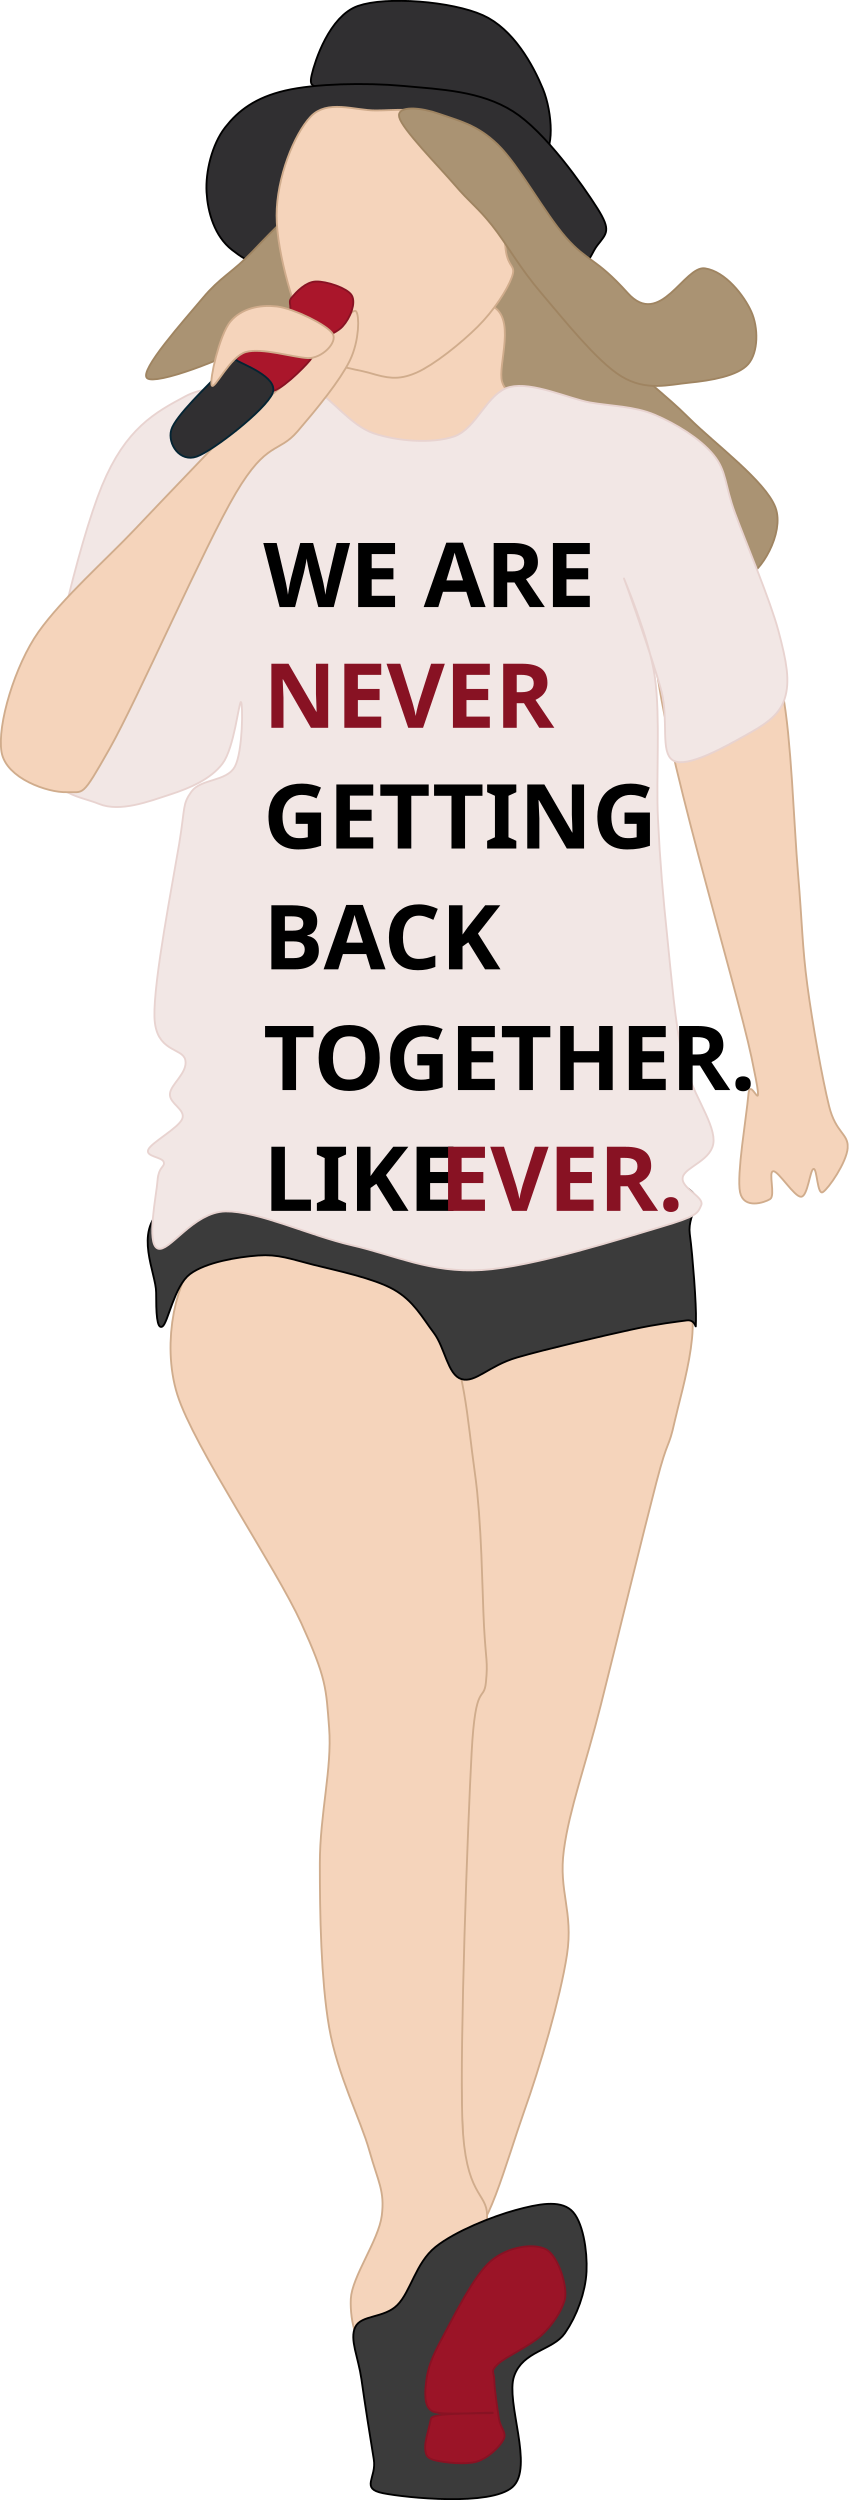
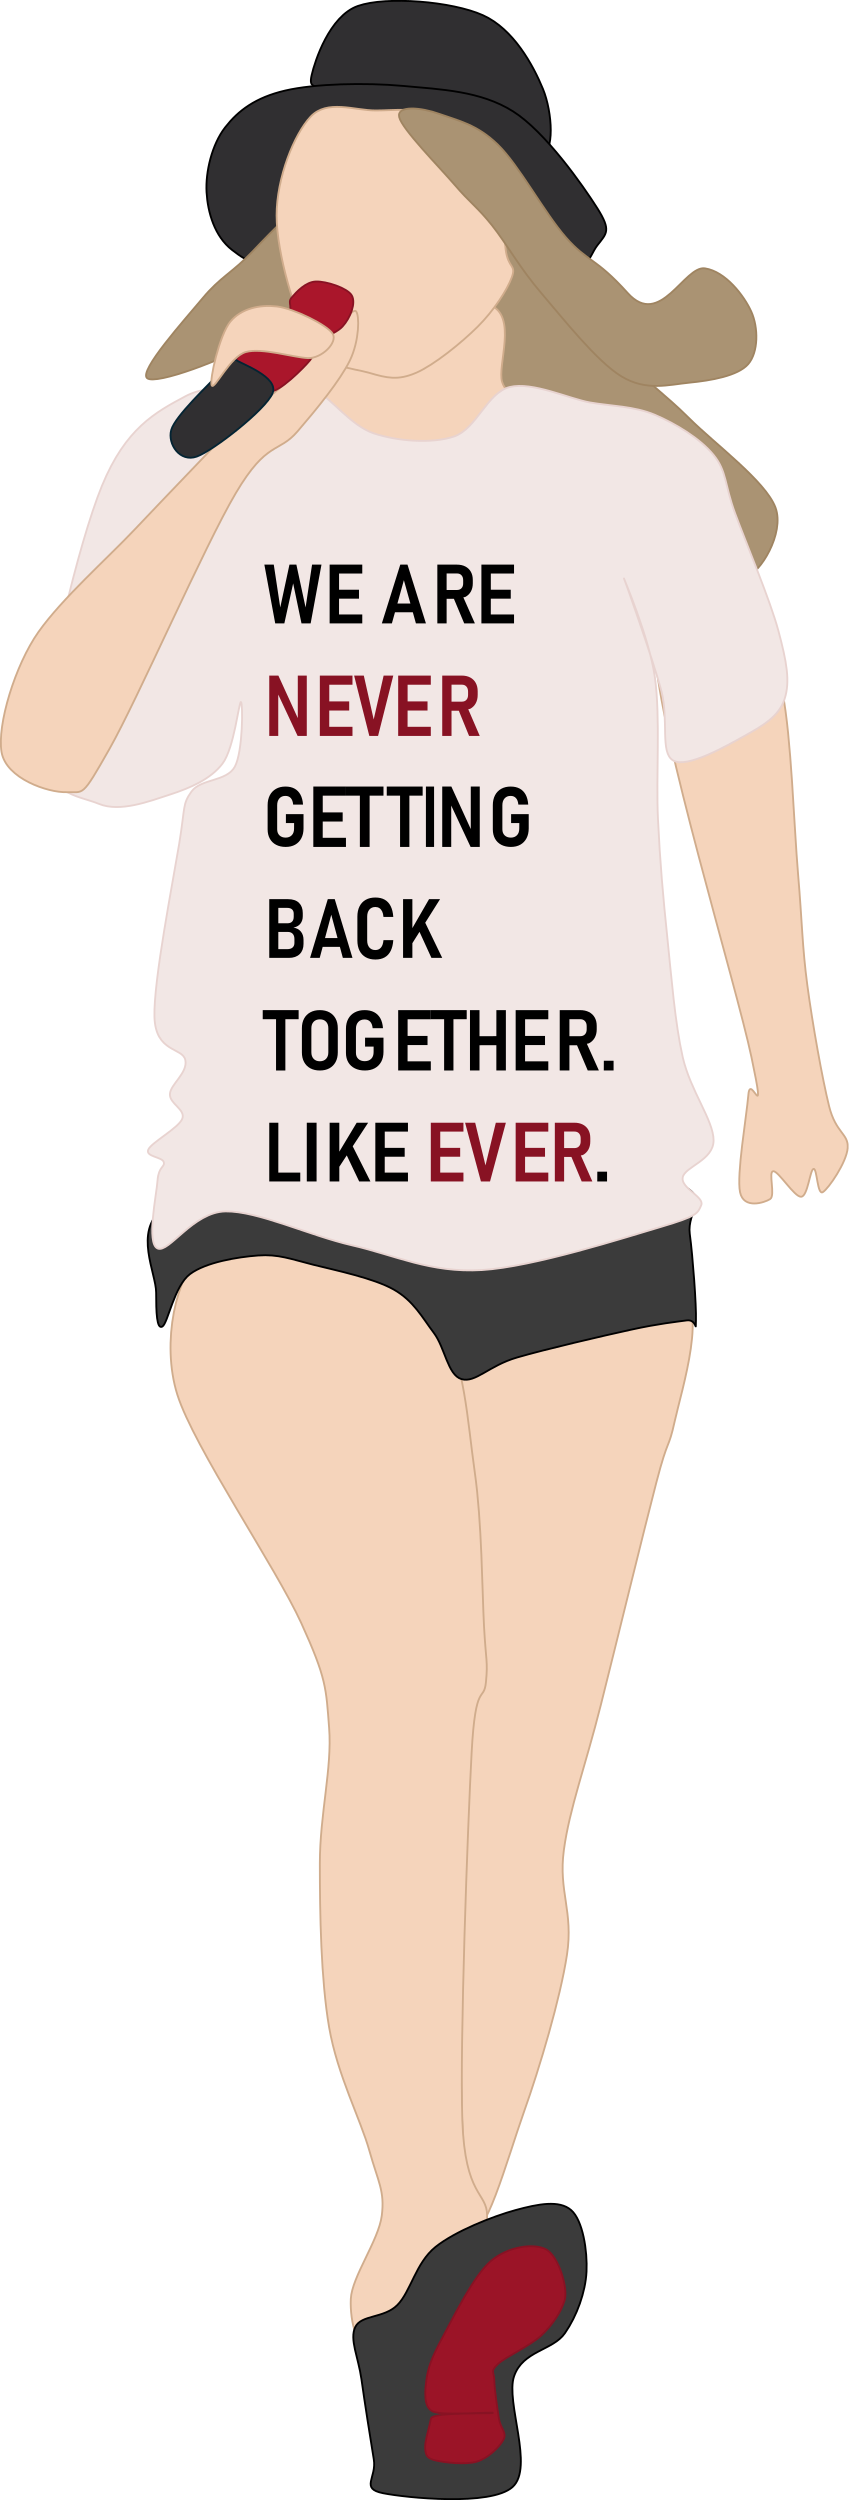
<svg xmlns="http://www.w3.org/2000/svg" width="520" height="1532" xml:space="preserve" overflow="hidden">
  <g transform="translate(-1593 -472)">
    <path d="M1783.99 518.017C1785.88 509.543 1794.86 481.768 1812.34 475.648 1829.82 469.528 1869.97 472.823 1888.87 481.297 1907.77 489.771 1919.81 512.132 1925.72 526.49 1931.62 540.849 1933.04 566.035 1924.3 567.447 1915.56 568.859 1893.83 541.79 1873.28 534.964 1852.73 528.138 1816.83 527.903 1801 526.49 1785.18 525.078 1782.11 526.49 1783.99 518.017Z" stroke="#000000" stroke-width="1.146" stroke-miterlimit="8" fill="#302F31" fill-rule="evenodd" />
    <path d="M1840.04 524.659C1816.78 522.536 1785.95 523.244 1767.76 527.489 1749.58 531.735 1738.95 539.755 1730.92 550.133 1722.89 560.511 1718.87 577.258 1719.58 589.759 1720.29 602.26 1724.54 616.884 1735.17 625.139 1745.8 633.395 1751.7 636.225 1783.35 639.291 1815 642.358 1895.78 646.367 1925.07 643.537 1954.36 640.706 1953.42 629.621 1959.09 622.309 1964.75 614.997 1967.71 613.346 1959.09 599.665 1950.46 585.985 1927.2 552.727 1907.36 540.226 1887.52 527.725 1863.31 526.782 1840.04 524.659Z" stroke="#000000" stroke-width="1.146" stroke-miterlimit="8" fill="#302F31" fill-rule="evenodd" />
    <path d="M1875.38 571.592C1868.76 573.479 1875.06 604.934 1879.16 628.21 1883.26 651.486 1890.19 693.95 1899.95 711.251 1909.72 728.551 1916.65 719.429 1937.76 732.011 1958.87 744.593 2007.7 771.329 2026.6 786.742 2045.51 802.155 2044.25 825.117 2051.18 824.488 2058.11 823.859 2074.18 799.009 2068.19 782.967 2062.2 766.925 2031.01 743.963 2015.26 728.236 1999.51 712.509 1989.74 707.161 1973.67 688.603 1957.61 670.045 1934.29 636.388 1918.86 616.886 1903.42 597.385 1882 569.704 1875.38 571.592Z" stroke="#9F8461" stroke-width="1.146" stroke-miterlimit="8" fill="#AA9373" fill-rule="evenodd" />
    <path d="M1792.94 588.594C1800.51 590.482 1800.19 622.26 1792.94 637.678 1785.68 653.096 1767.7 670.086 1749.41 681.099 1731.11 692.111 1688.52 708.158 1683.16 703.753 1677.8 699.348 1706.5 667.569 1717.23 654.669 1727.96 641.768 1735.53 638.937 1747.51 626.351 1759.5 613.765 1785.37 586.706 1792.94 588.594Z" stroke="#9F8461" stroke-width="1.146" stroke-miterlimit="8" fill="#AA9373" fill-rule="evenodd" />
    <path d="M2008.4 1263.31C1988.89 1256.69 1913.06 1292.62 1889.46 1303.03 1865.86 1313.43 1869.01 1290.73 1866.81 1325.72 1864.6 1360.71 1874.99 1456.23 1876.25 1512.97 1877.5 1569.71 1873.41 1612.58 1874.36 1666.17 1875.3 1719.76 1875.3 1817.8 1881.91 1834.5 1888.52 1851.21 1904.25 1793.84 1914 1766.41 1923.76 1738.99 1936.34 1696.75 1940.43 1669.95 1944.53 1643.16 1935.09 1631.18 1938.55 1605.65 1942.01 1580.11 1951.76 1554.26 1961.2 1516.75 1970.64 1479.24 1987.63 1409.57 1995.18 1380.57 2002.74 1351.57 2002.42 1361.34 2006.51 1342.75 2010.6 1324.15 2027.91 1269.93 2008.4 1263.31Z" stroke="#D0AC8C" stroke-width="1.146" stroke-miterlimit="8" fill="#F5D4BB" fill-rule="evenodd" />
    <path d="M1796.59 1245.34C1820.95 1252.59 1848.47 1261.73 1863.03 1283.16 1877.58 1304.6 1879.48 1343.05 1883.91 1373.94 1888.34 1404.83 1888.46 1447.03 1889.6 1468.5 1890.75 1489.97 1892.05 1489.85 1890.79 1502.78 1889.52 1515.7 1884.42 1501.32 1882.01 1546.04 1879.6 1590.76 1874.73 1723.81 1876.31 1771.09 1877.9 1818.37 1891.5 1815.22 1891.5 1829.72 1891.5 1844.22 1887.7 1844.53 1876.31 1858.09 1864.93 1871.64 1834.56 1907.26 1823.17 1911.04 1811.78 1914.82 1807.35 1894.34 1807.98 1880.78 1808.61 1867.23 1825.06 1844.85 1826.96 1829.72 1828.86 1814.59 1824.75 1809.23 1819.37 1790.01 1813.99 1770.78 1799.76 1743.67 1794.69 1714.36 1789.63 1685.04 1789 1644.7 1789 1614.12 1789 1583.55 1796.59 1555.5 1794.69 1530.91 1792.8 1506.32 1793.11 1500.65 1777.61 1466.61 1762.11 1432.57 1711.81 1358.81 1701.68 1326.66 1691.56 1294.51 1701.05 1253.22 1716.87 1239.66 1732.69 1226.11 1772.23 1238.09 1796.59 1245.34Z" stroke="#D0AC8C" stroke-width="1.146" stroke-miterlimit="8" fill="#F5D4BB" fill-rule="evenodd" />
    <path d="M2042.11 836.559C2029.12 832.525 1992.67 824.93 1994.57 872.16 1996.47 919.389 2044.01 1074.84 2053.52 1119.94 2063.03 1165.03 2052.79 1128.95 2051.62 1142.72 2050.45 1156.5 2044.28 1191.9 2046.5 1202.58 2048.72 1213.26 2061.54 1208.95 2064.93 1206.8 2068.31 1204.66 2063.66 1189.95 2066.83 1189.71 2070 1189.48 2079.82 1205.62 2083.94 1205.38 2088.06 1205.14 2089.33 1188.76 2091.55 1188.29 2093.77 1187.82 2093.77 1204.67 2097.25 1202.53 2100.74 1200.39 2111.83 1184.26 2112.46 1175.47 2113.1 1166.69 2105.18 1166.45 2101.06 1149.84 2096.94 1133.23 2090.91 1099.53 2087.74 1075.79 2084.58 1052.06 2084.58 1037.34 2082.04 1007.44 2079.5 977.536 2077.92 923.661 2072.53 896.368 2067.15 869.074 2055.1 840.594 2042.11 836.559Z" stroke="#D0AC8C" stroke-width="1.146" stroke-miterlimit="8" fill="#F5D4BB" fill-rule="evenodd" />
    <path d="M1893.14 658.861C1910.46 665.47 1897.55 696 1900.7 706.071 1903.85 716.143 1914.87 713.31 1912.04 719.29 1909.2 725.271 1894.09 736.916 1883.69 741.952 1873.3 746.987 1858.81 748.246 1849.67 749.505 1840.54 750.764 1837.39 753.282 1828.89 749.505 1820.38 745.728 1806.21 732.824 1798.65 726.844 1791.09 720.864 1784.16 721.179 1783.53 713.625 1782.9 706.071 1792.66 689.391 1794.87 681.522 1797.07 673.653 1779.12 671.765 1796.76 666.415 1814.4 661.064 1875.82 652.251 1893.14 658.861Z" stroke="#D0AC8C" stroke-width="1.146" stroke-miterlimit="8" fill="#F5D4BB" fill-rule="evenodd" />
    <path d="M1692.46 1212.97C1674.81 1226.85 1688.68 1252.1 1688.68 1264.1 1688.68 1276.09 1688.99 1286.82 1692.46 1284.93 1695.92 1283.03 1699.7 1259.99 1709.47 1252.73 1719.24 1245.47 1738.45 1242.32 1751.05 1241.37 1763.66 1240.42 1771.22 1243.58 1785.08 1247.05 1798.94 1250.52 1821.94 1255.26 1834.23 1262.2 1846.51 1269.15 1851.87 1279.56 1858.8 1288.72 1865.73 1297.87 1867.3 1314.6 1875.81 1317.12 1884.32 1319.65 1892.51 1308.92 1909.84 1303.87 1927.16 1298.81 1962.45 1290.61 1979.77 1286.82 1997.1 1283.03 2007.18 1282.09 2013.8 1281.14 2020.42 1280.19 2019.15 1289.98 2019.47 1281.14 2019.79 1272.3 2017.58 1242 2015.69 1228.12 2013.8 1214.23 2028.92 1204.13 2008.13 1197.82 1987.34 1191.5 1926.53 1193.08 1890.93 1190.24 1855.33 1187.4 1827.92 1178.88 1794.53 1180.77 1761.14 1182.67 1710.1 1199.08 1692.46 1212.97Z" stroke="#000000" stroke-width="1.146" stroke-miterlimit="8" fill="#3B3B3B" fill-rule="evenodd" />
    <path d="M1905.34 709.185C1891.46 712.653 1885.15 734.726 1871.27 739.456 1857.39 744.186 1836.25 742.294 1822.05 737.564 1807.85 732.834 1795.55 715.491 1786.09 711.077 1776.62 706.662 1778.51 710.446 1765.26 711.077 1752.01 711.707 1724.88 705.085 1706.58 714.861 1688.28 724.636 1669.98 734.411 1655.47 769.727 1640.96 805.044 1619.82 894.281 1619.5 926.76 1619.19 959.239 1640.64 959.239 1653.58 964.599 1666.51 969.96 1684.5 963.023 1697.12 958.923 1709.74 954.824 1722.04 949.464 1729.3 940.004 1736.55 930.544 1739.39 901.849 1740.65 902.165 1741.92 902.48 1741.92 932.751 1736.87 941.896 1731.82 951.04 1716.05 949.148 1710.37 957.031 1704.69 964.915 1706.58 966.176 1702.79 989.195 1699.01 1012.21 1687.02 1073.07 1687.65 1095.14 1688.28 1117.22 1705 1113.75 1706.58 1121.63 1708.16 1129.51 1697.43 1136.45 1697.12 1142.44 1696.8 1148.43 1706.9 1151.9 1704.69 1157.58 1702.48 1163.25 1685.76 1172.08 1683.86 1176.5 1681.97 1180.91 1692.38 1180.91 1693.33 1184.07 1694.28 1187.22 1690.17 1186.59 1689.54 1195.42 1688.91 1204.25 1682.6 1233.89 1689.54 1237.04 1696.48 1240.19 1711.31 1214.65 1731.19 1214.34 1751.07 1214.02 1782.61 1229.16 1808.8 1235.15 1834.99 1241.14 1856.76 1252.18 1888.31 1250.28 1919.86 1248.39 1975.7 1230.42 1998.1 1223.8 2020.5 1217.18 2020.5 1215.6 2022.71 1210.55 2024.92 1205.51 2010.09 1200.15 2011.35 1193.53 2012.61 1186.9 2030.28 1183.12 2030.28 1170.82 2030.28 1158.52 2016.08 1140.55 2011.35 1119.74 2006.62 1098.93 2004.41 1070.23 2001.88 1045.95 1999.36 1021.67 1997.47 1000.55 1996.21 974.059 1994.94 947.572 1997.78 911.624 1994.31 887.029 1990.84 862.433 1974.75 825.225 1975.38 826.486 1976.01 827.748 1993.05 875.993 1998.1 894.597 2003.15 913.201 1997.15 933.382 2005.67 938.112 2014.19 942.842 2037.85 929.282 2049.21 922.976 2060.57 916.67 2070.35 910.994 2073.82 900.273 2077.29 889.551 2075.08 877.569 2070.03 858.65 2064.98 839.73 2050.16 804.729 2043.53 786.755 2036.9 768.781 2038.48 760.898 2030.28 750.808 2022.08 740.718 2006.93 731.573 1994.31 726.212 1981.69 720.852 1967.18 720.852 1954.56 718.645 1941.94 716.437 1919.22 705.716 1905.34 709.185Z" stroke="#E8D3D0" stroke-width="1.146" stroke-miterlimit="8" fill="#F2E7E5" fill-rule="evenodd" />
    <path d="M1827.73 1999.83C1841.89 2002.66 1893.69 2008 1907.07 1996.06 1920.46 1984.12 1902.67 1943.88 1908.02 1928.17 1913.37 1912.45 1931.79 1912.45 1939.19 1901.76 1946.59 1891.08 1951.79 1876.62 1952.42 1864.05 1953.04 1851.47 1950.21 1832.61 1942.97 1826.33 1935.73 1820.04 1922.82 1822.56 1908.96 1826.33 1895.11 1830.1 1871.93 1839.25 1859.84 1848.96 1847.76 1858.66 1844.65 1876.38 1836.46 1884.56 1828.28 1892.73 1814.38 1890.41 1810.72 1897.99 1807.06 1905.58 1812.61 1916.54 1814.5 1930.05 1816.39 1943.57 1820.17 1967.77 1822.06 1979.09 1823.95 1990.4 1813.56 1997 1827.73 1999.83Z" stroke="#000000" stroke-width="1.146" stroke-miterlimit="8" fill="#3B3B3B" fill-rule="evenodd" />
    <path d="M1927.69 1850.45C1920.16 1846.42 1904.39 1848.56 1893.8 1857.55 1883.2 1866.55 1870.73 1892.24 1864.14 1904.44 1857.55 1916.63 1855.19 1923.14 1854.25 1930.72 1853.31 1938.3 1852.6 1947.41 1858.49 1949.9 1864.37 1952.38 1895.44 1949.9 1895.21 1950.61 1894.97 1951.32 1857.78 1949.9 1857.08 1954.16 1856.37 1958.42 1853.08 1968.37 1853.55 1972.63 1854.02 1976.89 1854.61 1978.43 1859.9 1979.73 1865.2 1981.03 1878.38 1982.57 1885.32 1980.44 1892.27 1978.31 1899.33 1971.33 1901.56 1966.95 1903.8 1962.57 1899.68 1960.2 1898.74 1954.16 1897.8 1948.12 1896.03 1936.28 1895.91 1930.72 1895.8 1925.15 1893.21 1925.39 1898.03 1920.77 1902.86 1916.16 1918.04 1909.53 1924.87 1903.02 1931.69 1896.5 1936.64 1889.16 1938.99 1881.7 1941.34 1874.25 1935.22 1854.47 1927.69 1850.45Z" stroke="#881223" stroke-width="1.146" stroke-miterlimit="8" fill="#9B1427" fill-rule="evenodd" />
    <path d="M1823.19 539.707C1810.23 539.707 1793.48 532.771 1783.36 543.491 1773.25 554.212 1762.5 581.013 1762.5 604.031 1762.5 627.048 1773.88 665.516 1783.36 681.597 1792.85 697.677 1808.65 697.362 1819.4 700.515 1830.15 703.668 1836.79 705.245 1847.85 700.515 1858.91 695.786 1875.98 681.912 1885.78 672.137 1895.58 662.363 1903.8 649.751 1906.65 641.868 1909.49 633.985 1904.44 636.823 1902.85 624.841 1901.27 612.859 1904.12 583.536 1897.16 569.977 1890.21 556.419 1875.98 549.482 1861.13 543.491 1846.27 537.5 1836.15 539.707 1823.19 539.707Z" stroke="#D0AC8C" stroke-width="1.146" stroke-miterlimit="8" fill="#F5D4BB" fill-rule="evenodd" />
    <path d="M1837.62 543.708C1839.19 550.964 1862.22 574.309 1871.69 585.35 1881.15 596.391 1885.57 598.915 1894.4 609.956 1903.23 620.997 1911.43 636.14 1924.68 651.597 1937.93 667.055 1958.75 693.554 1973.9 702.703 1989.04 711.851 2002.6 707.75 2015.54 706.488 2028.47 705.226 2045.19 702.387 2051.5 695.132 2057.81 687.876 2057.81 672.734 2053.39 662.954 2048.98 653.175 2037.62 638.348 2025 636.455 2012.38 634.562 1997.56 673.68 1977.68 651.597 1957.81 629.515 1953.08 632.669 1939.83 617.527 1926.58 602.385 1911.12 573.362 1898.18 560.743 1885.25 548.125 1873.58 545.917 1862.22 541.816 1850.87 537.714 1836.04 536.453 1837.62 543.708Z" stroke="#9F8461" stroke-width="1.146" stroke-miterlimit="8" fill="#AA9373" fill-rule="evenodd" />
    <path d="M1593.95 932.882C1596.78 949.254 1622.59 957.755 1633.61 957.44 1644.63 957.125 1642.74 961.532 1660.05 930.993 1677.37 900.453 1718.29 806.629 1737.49 774.2 1756.69 741.771 1763.62 749.957 1775.26 736.419 1786.91 722.88 1801.39 705.249 1807.37 692.97 1813.35 680.691 1813.35 664.949 1811.15 662.745 1808.95 660.541 1799.82 673.764 1794.15 679.747 1788.49 685.729 1786.91 689.507 1777.15 698.637 1767.39 707.768 1745.99 725.084 1735.6 734.53 1725.21 743.975 1724.9 744.919 1714.82 755.309 1704.75 765.699 1675.16 796.869 1675.16 796.869 1658.79 814.185 1631.09 838.743 1616.61 859.208 1602.13 879.673 1591.11 916.51 1593.95 932.882Z" stroke="#D0AC8C" stroke-width="1.146" stroke-miterlimit="8" fill="#F5D4BB" fill-rule="evenodd" />
    <path d="M1737.66 693.355C1736.01 700.906 1747.58 716.008 1758.22 711.761 1763.53 713.176 1779.6 697.013 1783.02 692.648 1786.45 688.282 1773.22 690.523 1778.77 685.568 1784.32 680.612 1797.91 677.545 1802.87 672.118 1807.83 666.691 1811.26 657.606 1808.54 653.005 1805.82 648.403 1792.83 644.274 1786.57 644.51 1780.31 644.746 1774.75 650.763 1771.68 654.42 1768.61 658.078 1773.81 659.966 1768.14 666.455 1762.47 672.944 1739.31 685.804 1737.66 693.355Z" stroke="#881223" stroke-width="1.146" stroke-miterlimit="8" fill="#AA162B" fill-rule="evenodd" />
    <path d="M1697.93 735.505C1695.55 744.104 1703.29 755.529 1713.64 751.76 1723.99 747.991 1756.12 722.784 1760.05 712.89 1763.98 702.995 1740.89 694.986 1737.2 692.394 1733.51 689.803 1734.47 692.983 1727.92 700.168 1721.38 707.354 1700.31 726.907 1697.93 735.505Z" stroke="#042433" stroke-width="1.146" stroke-miterlimit="8" fill="#302F31" fill-rule="evenodd" />
    <path d="M1796.89 676.55C1793.72 671.278 1773.13 661.043 1762.67 659.802 1752.21 658.561 1740.81 661.043 1734.15 669.107 1727.5 677.17 1721.16 705.084 1722.75 708.185 1724.33 711.287 1733.84 690.507 1743.66 687.715 1753.48 684.924 1773.13 691.127 1781.68 691.437 1790.24 691.748 1800.06 681.823 1796.89 676.55Z" stroke="#D0AC8C" stroke-width="1.146" stroke-miterlimit="8" fill="#F5D4BB" fill-rule="evenodd" />
-     <text fill="#881223" font-family="Bahnschrift SemiBold SemiCondensed,Bahnschrift SemiBold SemiCondensed_MSFontService,sans-serif" font-weight="600" font-stretch="semi-condensed" font-size="55" transform="matrix(1 0 0 1 1754.34 918)">NEVER</text>
-     <text fill="#881223" font-family="Bahnschrift SemiBold SemiCondensed,Bahnschrift SemiBold SemiCondensed_MSFontService,sans-serif" font-weight="600" font-stretch="semi-condensed" font-size="55" transform="matrix(1 0 0 1 1897 918)"> </text>
-     <text font-family="Bahnschrift SemiBold SemiCondensed,Bahnschrift SemiBold SemiCondensed_MSFontService,sans-serif" font-weight="600" font-stretch="semi-condensed" font-size="55" transform="matrix(1 0 0 1 1754.34 992)">GETTING</text>
-     <text font-family="Bahnschrift SemiBold SemiCondensed,Bahnschrift SemiBold SemiCondensed_MSFontService,sans-serif" font-weight="600" font-stretch="semi-condensed" font-size="55" transform="matrix(1 0 0 1 1936.53 992)"> </text>
-     <text font-family="Bahnschrift SemiBold SemiCondensed,Bahnschrift SemiBold SemiCondensed_MSFontService,sans-serif" font-weight="600" font-stretch="semi-condensed" font-size="55" transform="matrix(1 0 0 1 1754.34 1066)">BACK</text>
-     <text font-family="Bahnschrift SemiBold SemiCondensed,Bahnschrift SemiBold SemiCondensed_MSFontService,sans-serif" font-weight="600" font-stretch="semi-condensed" font-size="55" transform="matrix(1 0 0 1 1868.35 1066)"> </text>
-     <text font-family="Bahnschrift SemiBold SemiCondensed,Bahnschrift SemiBold SemiCondensed_MSFontService,sans-serif" font-weight="600" font-stretch="semi-condensed" font-size="55" transform="matrix(1 0 0 1 1754.34 1140)">TOGETHER.</text>
-     <text font-family="Bahnschrift SemiBold SemiCondensed,Bahnschrift SemiBold SemiCondensed_MSFontService,sans-serif" font-weight="600" font-stretch="semi-condensed" font-size="55" transform="matrix(1 0 0 1 1986.37 1140)"> </text>
-     <text font-family="Bahnschrift SemiBold SemiCondensed,Bahnschrift SemiBold SemiCondensed_MSFontService,sans-serif" font-weight="600" font-stretch="semi-condensed" font-size="55" transform="matrix(1 0 0 1 1754.34 1214)">LIKE</text>
-     <text fill="#881223" font-family="Bahnschrift SemiBold SemiCondensed,Bahnschrift SemiBold SemiCondensed_MSFontService,sans-serif" font-weight="600" font-stretch="semi-condensed" font-size="55" transform="matrix(1 0 0 1 1849.45 1214)"> </text>
-     <text fill="#881223" font-family="Bahnschrift SemiBold SemiCondensed,Bahnschrift SemiBold SemiCondensed_MSFontService,sans-serif" font-weight="600" font-stretch="semi-condensed" font-size="55" transform="matrix(1 0 0 1 1862.62 1214)">EVER.</text>
-     <text font-family="Bahnschrift SemiBold SemiCondensed,Bahnschrift SemiBold SemiCondensed_MSFontService,sans-serif" font-weight="600" font-stretch="semi-condensed" font-size="55" transform="matrix(1 0 0 1 1984.65 1214)"> </text>
-     <text font-family="Bahnschrift SemiBold SemiCondensed,Bahnschrift SemiBold SemiCondensed_MSFontService,sans-serif" font-weight="600" font-stretch="semi-condensed" font-size="55" transform="matrix(1 0 0 1 1754.34 844)">WE ARE</text>
-     <text font-family="Bahnschrift SemiBold SemiCondensed,Bahnschrift SemiBold SemiCondensed_MSFontService,sans-serif" font-weight="600" font-stretch="semi-condensed" font-size="55" transform="matrix(1 0 0 1 1920.49 844)"> </text>
+     <path d="M1861 818 1863.5 818 1866.69 818 1872.94 818C1874.95 818 1876.69 818.379 1878.16 819.138 1879.62 819.897 1880.75 820.977 1881.54 822.379 1882.33 823.781 1882.73 825.447 1882.73 827.377L1882.73 829.48C1882.73 831.427 1882.33 833.109 1881.53 834.528 1880.73 835.946 1879.6 837.039 1878.14 837.806L1876.94 838.072 1884 854 1877.46 854 1871.16 838.957 1866.69 838.957 1866.69 854 1861 854 1861 818ZM1866.69 823.419 1866.69 833.538 1873.06 833.538C1874.23 833.538 1875.15 833.175 1875.82 832.449 1876.5 831.724 1876.83 830.742 1876.83 829.505L1876.83 827.575C1876.83 826.305 1876.5 825.295 1875.82 824.544 1875.15 823.794 1874.23 823.419 1873.06 823.419L1866.69 823.419Z" fill-rule="evenodd" />
+     <path d="M1755 818 1760.77 818 1764.74 844.245 1770.38 818 1774.62 818 1780.26 844.245 1784.23 818 1790 818 1783.37 854 1777.75 854 1772.65 829.489 1767.25 854 1761.65 854 1755 818Z" fill-rule="evenodd" />
+     <path d="M1795 818 1797.57 818 1800.79 818 1815 818 1815 823.447 1800.78 823.447 1800.78 833.4 1812.99 833.4 1812.99 838.847 1800.77 838.847 1800.76 848.553 1815 848.553 1815 854 1800.76 854 1797.57 854 1795 854 1795 818Z" fill-rule="evenodd" />
+     <path d="M1838.29 818 1842.71 818 1854 854 1847.87 854 1845.98 847.216 1835.04 847.216 1833.15 854 1827 854 1838.29 818ZM1840.5 827.532 1836.53 841.843 1844.49 841.843 1840.5 827.532Z" fill-rule="evenodd" />
+     <path d="M1888 818 1890.57 818 1893.79 818 1908 818 1908 823.447 1893.78 823.447 1893.78 833.4 1905.99 833.4 1905.99 838.847 1893.77 838.847 1893.76 848.553 1908 848.553 1908 854 1893.76 854 1890.57 854 1888 854 1888 818Z" fill-rule="evenodd" />
+     <path d="M1864 886 1866.5 886 1869.69 886 1875.94 886C1877.95 886 1879.69 886.389 1881.16 887.17 1882.62 887.949 1883.75 889.06 1884.54 890.501 1885.33 891.942 1885.73 893.654 1885.73 895.638L1885.73 897.799C1885.73 899.8 1885.33 901.529 1884.53 902.987 1883.73 904.445 1882.6 905.568 1881.14 906.356L1879.94 906.63 1887 923 1880.46 923 1874.16 907.539 1869.69 907.539 1869.69 923 1864 923 1864 886ZM1869.69 891.569 1869.69 901.97 1876.06 901.97C1877.23 901.97 1878.15 901.597 1878.82 900.851 1879.5 900.105 1879.83 899.096 1879.83 897.825L1879.83 895.841C1879.83 894.536 1879.5 893.497 1878.82 892.726 1878.15 891.955 1877.23 891.569 1876.06 891.569L1869.69 891.569Z" fill="#881223" fill-rule="evenodd" />
+     <path d="M1758 886 1763.59 886 1775.49 912.059 1775.49 886 1781 886 1781 923 1775.39 923 1763.51 897.64 1763.51 923 1758 923 1758 886Z" fill="#881223" fill-rule="evenodd" />
+     <path d="M1789 886 1791.57 886 1794.79 886 1809 886 1809 891.598 1794.78 891.598 1794.78 901.828 1806.99 901.828 1806.99 907.426 1794.77 907.426 1794.76 917.402 1809 917.402 1809 923 1794.76 923 1791.57 923 1789 923 1789 886Z" fill="#881223" fill-rule="evenodd" />
+     <path d="M1810 886 1815.94 886 1822 912.897 1828.09 886 1834 886 1824.67 923 1819.32 923 1810 886Z" fill="#881223" fill-rule="evenodd" />
+     <path d="M1837 886 1839.57 886 1842.79 886 1857 886 1857 891.598 1842.78 891.598 1842.78 901.828 1854.99 901.828 1854.99 907.426 1842.77 907.426 1842.76 917.402 1857 917.402 1857 923 1842.76 923 1839.57 923 1837 923 1837 886Z" fill="#881223" fill-rule="evenodd" />
+     <path d="M1767.92 954C1770.09 954 1771.95 954.419 1773.49 955.259 1775.03 956.098 1776.24 957.337 1777.12 958.974 1778.01 960.611 1778.53 962.643 1778.7 965.07L1772.65 965.07C1772.48 963.275 1771.99 961.932 1771.16 961.043 1770.34 960.154 1769.26 959.718 1767.92 959.735 1766.36 959.718 1765.12 960.229 1764.21 961.268 1763.3 962.307 1762.85 963.699 1762.85 965.444L1762.85 980.204C1762.85 981.766 1763.32 983.005 1764.26 983.919 1765.2 984.833 1766.47 985.29 1768.07 985.29 1769.64 985.274 1770.89 984.779 1771.82 983.807 1772.76 982.834 1773.22 981.467 1773.2 979.705L1773.22 976.365 1768.2 976.365 1768.2 970.904 1779 970.904 1779 979.631C1779 981.958 1778.55 983.973 1777.66 985.677 1776.77 987.38 1775.51 988.693 1773.89 989.616 1772.26 990.539 1770.32 991 1768.07 991 1765.82 991 1763.87 990.564 1762.2 989.691 1760.53 988.818 1759.25 987.572 1758.35 985.951 1757.45 984.33 1757 982.415 1757 980.204L1757 965.444C1757 963.084 1757.45 961.052 1758.34 959.348 1759.23 957.644 1760.5 956.327 1762.14 955.396 1763.78 954.465 1765.71 954 1767.92 954Z" fill-rule="evenodd" />
+     <path d="M1905.93 954C1908.09 954 1909.95 954.419 1911.49 955.259 1913.03 956.098 1914.24 957.337 1915.13 958.974 1916.01 960.611 1916.53 962.643 1916.7 965.07L1910.65 965.07C1910.48 963.275 1909.99 961.932 1909.16 961.043 1908.34 960.154 1907.26 959.718 1905.93 959.735 1904.36 959.718 1903.12 960.229 1902.21 961.268 1901.3 962.307 1900.85 963.699 1900.85 965.444L1900.85 980.204C1900.85 981.766 1901.32 983.005 1902.26 983.919 1903.2 984.833 1904.48 985.29 1906.08 985.29 1907.64 985.274 1908.89 984.779 1909.83 983.807 1910.76 982.834 1911.22 981.467 1911.2 979.705L1911.23 976.365 1906.2 976.365 1906.2 970.904 1917 970.904 1917 979.631C1917 981.958 1916.55 983.973 1915.66 985.677 1914.77 987.38 1913.51 988.693 1911.89 989.616 1910.26 990.539 1908.32 991 1906.08 991 1903.83 991 1901.87 990.564 1900.2 989.691 1898.53 988.818 1897.25 987.572 1896.35 985.951 1895.45 984.33 1895 982.415 1895 980.204L1895 965.444C1895 963.084 1895.45 961.052 1896.34 959.348 1897.23 957.644 1898.5 956.327 1900.14 955.396 1901.78 954.465 1903.71 954 1905.93 954Z" fill-rule="evenodd" />
+     <path d="M1785 954 1787.57 954 1790.79 954 1805 954 1805 959.598 1790.78 959.598 1790.78 969.828 1802.99 969.828 1802.99 975.426 1790.77 975.426 1790.76 985.402 1805 985.402 1805 991 1790.76 991 1787.57 991 1785 991 1785 954Z" fill-rule="evenodd" />
+     <path d="M1805 954 1828 954 1828 959.573 1819.5 959.573 1819.5 991 1813.53 991 1813.53 959.573 1805 959.573 1805 954Z" fill-rule="evenodd" />
+     <path d="M1830 954 1852 954 1852 959.573 1843.87 959.573 1843.87 991 1838.16 991 1838.16 959.573 1830 959.573 1830 954Z" fill-rule="evenodd" />
+     <path d="M1854 954 1859 954 1859 991 1854 991 1854 954Z" fill-rule="evenodd" />
+     <path d="M1864 954 1869.59 954 1881.49 980.059 1881.49 954 1887 954 1887 991 1881.39 991 1869.51 965.64 1869.51 991 1864 991 1864 954Z" fill-rule="evenodd" />
+     <path d="M1823.04 1022C1825.28 1022 1827.18 1022.44 1828.75 1023.33 1830.32 1024.22 1831.54 1025.55 1832.42 1027.31 1833.3 1029.08 1833.83 1031.27 1834 1033.88L1827.99 1033.88C1827.89 1032.55 1827.62 1031.44 1827.2 1030.54 1826.77 1029.64 1826.2 1028.97 1825.5 1028.5 1824.8 1028.04 1823.98 1027.81 1823.04 1027.81 1821.48 1027.81 1820.25 1028.34 1819.35 1029.39 1818.46 1030.44 1818.01 1031.88 1818.01 1033.7L1818.01 1048.32C1818.01 1050.15 1818.46 1051.58 1819.35 1052.63 1820.25 1053.67 1821.48 1054.19 1823.04 1054.19 1824.46 1054.19 1825.6 1053.68 1826.45 1052.68 1827.31 1051.67 1827.82 1050.15 1827.99 1048.12L1834 1048.12C1833.83 1050.73 1833.3 1052.92 1832.42 1054.69 1831.54 1056.45 1830.32 1057.78 1828.75 1058.67 1827.18 1059.56 1825.28 1060 1823.04 1060 1820.75 1060 1818.77 1059.53 1817.12 1058.6 1815.47 1057.67 1814.2 1056.33 1813.32 1054.58 1812.44 1052.83 1812 1050.75 1812 1048.32L1812 1033.7C1812 1031.26 1812.44 1029.17 1813.32 1027.42 1814.2 1025.67 1815.47 1024.33 1817.12 1023.4 1818.77 1022.46 1820.75 1022 1823.04 1022Z" fill-rule="evenodd" />
+     <path d="M1758 1023 1761.06 1023 1763.55 1023 1769.47 1023C1772.41 1023 1774.66 1023.75 1776.21 1025.25 1777.76 1026.76 1778.54 1028.85 1778.54 1031.54L1778.54 1033.45C1778.54 1035.26 1778.05 1036.8 1777.07 1038.04 1776.09 1039.29 1774.68 1040.08 1772.82 1040.43 1774.77 1040.73 1776.29 1041.54 1777.38 1042.88 1778.46 1044.22 1779 1045.9 1779 1047.93L1779 1050.38C1779 1053.07 1778.21 1055.18 1776.62 1056.71 1775.04 1058.24 1772.82 1059 1769.98 1059L1763.55 1059 1761.06 1059 1758 1059 1758 1023ZM1763.55 1028.35 1763.55 1037.78 1769.2 1037.78C1770.43 1037.78 1771.37 1037.44 1772.02 1036.75 1772.66 1036.07 1772.99 1035.09 1772.99 1033.82L1772.99 1031.94C1772.99 1030.78 1772.65 1029.9 1771.97 1029.28 1771.29 1028.66 1770.32 1028.35 1769.06 1028.35L1763.55 1028.35ZM1763.55 1043.08 1763.55 1053.63 1769.03 1053.63C1770.5 1053.63 1771.6 1053.29 1772.33 1052.61 1773.06 1051.94 1773.42 1051.01 1773.42 1049.84L1773.42 1047.41C1773.42 1046.06 1773.07 1045 1772.37 1044.23 1771.66 1043.46 1770.63 1043.08 1769.25 1043.08L1763.55 1043.08Z" fill-rule="evenodd" />
+     <path d="M1793.87 1023 1798.13 1023 1809 1059 1803.1 1059 1801.28 1052.22 1790.74 1052.22 1788.92 1059 1783 1059 1793.87 1023ZM1796 1032.53 1792.17 1046.84 1799.84 1046.84 1796 1032.53Z" fill-rule="evenodd" />
+     <path d="M1840 1023 1845.7 1023 1845.7 1040.74 1855.92 1023 1862.66 1023 1853.58 1037.45 1864 1059 1857.38 1059 1850.07 1043.02 1845.7 1049.98 1845.7 1059 1840 1059 1840 1023Z" fill-rule="evenodd" />
+     <path d="M1789 1091C1791.26 1091 1793.21 1091.45 1794.85 1092.35 1796.48 1093.24 1797.75 1094.52 1798.65 1096.17 1799.55 1097.83 1800 1099.8 1800 1102.1L1800 1116.9C1800 1119.18 1799.55 1121.15 1798.65 1122.81 1797.75 1124.48 1796.48 1125.76 1794.85 1126.65 1793.21 1127.55 1791.26 1128 1789 1128 1786.75 1128 1784.81 1127.55 1783.17 1126.65 1781.52 1125.76 1780.25 1124.48 1779.35 1122.81 1778.45 1121.15 1778 1119.18 1778 1116.9L1778 1102.1C1778 1099.8 1778.45 1097.83 1779.35 1096.17 1780.25 1094.52 1781.52 1093.24 1783.17 1092.35 1784.81 1091.45 1786.75 1091 1789 1091ZM1789 1096.66C1787.4 1096.66 1786.13 1097.15 1785.2 1098.13 1784.26 1099.11 1783.8 1100.45 1783.8 1102.14L1783.8 1116.83C1783.8 1118.53 1784.26 1119.87 1785.2 1120.86 1786.13 1121.85 1787.4 1122.34 1789 1122.34 1790.6 1122.34 1791.87 1121.85 1792.82 1120.86 1793.76 1119.87 1794.22 1118.53 1794.2 1116.83L1794.2 1102.14C1794.22 1100.45 1793.76 1099.11 1792.83 1098.12 1791.89 1097.13 1790.62 1096.64 1789 1096.66Z" fill-rule="evenodd" />
+     <path d="M1816.42 1091C1818.69 1091 1820.63 1091.42 1822.24 1092.26 1823.85 1093.1 1825.12 1094.34 1826.04 1095.97 1826.96 1097.61 1827.51 1099.64 1827.69 1102.07L1821.36 1102.07C1821.19 1100.28 1820.67 1098.93 1819.81 1098.04 1818.94 1097.15 1817.82 1096.72 1816.42 1096.73 1814.78 1096.72 1813.49 1097.23 1812.54 1098.27 1811.59 1099.31 1811.12 1100.7 1811.12 1102.44L1811.12 1117.2C1811.12 1118.77 1811.61 1120 1812.59 1120.92 1813.58 1121.83 1814.91 1122.29 1816.58 1122.29 1818.22 1122.27 1819.52 1121.78 1820.5 1120.81 1821.47 1119.83 1821.95 1118.47 1821.94 1116.71L1821.96 1113.36 1816.71 1113.36 1816.71 1107.9 1828 1107.9 1828 1116.63C1828 1118.96 1827.53 1120.97 1826.6 1122.68 1825.67 1124.38 1824.35 1125.69 1822.66 1126.62 1820.96 1127.54 1818.93 1128 1816.58 1128 1814.23 1128 1812.18 1127.56 1810.44 1126.69 1808.69 1125.82 1807.35 1124.57 1806.41 1122.95 1805.47 1121.33 1805 1119.41 1805 1117.2L1805 1102.44C1805 1100.08 1805.47 1098.05 1806.4 1096.35 1807.33 1094.64 1808.65 1093.33 1810.37 1092.4 1812.09 1091.47 1814.1 1091 1816.42 1091Z" fill-rule="evenodd" />
+     <path d="M1936 1091 1938.61 1091 1941.94 1091 1948.46 1091C1950.56 1091 1952.37 1091.39 1953.9 1092.17 1955.43 1092.95 1956.61 1094.06 1957.43 1095.5 1958.26 1096.94 1958.67 1098.65 1958.67 1100.64L1958.67 1102.8C1958.67 1104.8 1958.25 1106.53 1957.42 1107.99 1956.59 1109.44 1955.41 1110.57 1953.89 1111.36L1952.63 1111.63 1960 1128 1953.17 1128 1946.6 1112.54 1941.94 1112.54 1941.94 1128 1936 1128 1936 1091ZM1941.94 1096.57 1941.94 1106.97 1948.59 1106.97C1949.8 1106.97 1950.76 1106.6 1951.47 1105.85 1952.17 1105.1 1952.52 1104.1 1952.52 1102.82L1952.52 1100.84C1952.52 1099.54 1952.17 1098.5 1951.47 1097.73 1950.76 1096.95 1949.8 1096.57 1948.59 1096.57L1941.94 1096.57Z" fill-rule="evenodd" />
+     <path d="M1754 1091 1776 1091 1776 1096.57 1767.87 1096.57 1767.87 1128 1762.16 1128 1762.16 1096.57 1754 1096.57 1754 1091Z" fill-rule="evenodd" />
+     <path d="M1837 1091 1839.57 1091 1842.79 1091 1857 1091 1857 1096.6 1842.78 1096.6 1842.78 1106.83 1854.99 1106.83 1854.99 1112.43 1842.77 1112.43 1842.76 1122.4 1857 1122.4 1857 1128 1842.76 1128 1839.57 1128 1837 1128 1837 1091Z" fill-rule="evenodd" />
+     <path d="M1857 1091 1879 1091 1879 1096.57 1870.87 1096.57 1870.87 1128 1865.16 1128 1865.16 1096.57 1857 1096.57 1857 1091Z" fill-rule="evenodd" />
+     <path d="M1881 1091 1886.84 1091 1886.84 1106.98 1897.17 1106.96 1897.18 1091 1903 1091 1903 1128 1897.16 1128 1897.17 1112.51 1886.84 1112.52 1886.84 1128 1881 1128 1881 1091Z" fill-rule="evenodd" />
+     <path d="M1909 1091 1911.57 1091 1914.79 1091 1929 1091 1929 1096.6 1914.78 1096.6 1914.78 1106.83 1926.99 1106.83 1926.99 1112.43 1914.77 1112.43 1914.76 1122.4 1929 1122.4 1929 1128 1914.76 1128 1911.57 1128 1909 1128 1909 1091Z" fill-rule="evenodd" />
+     <path d="M1963.03 1122 1969 1122 1969 1128 1963 1128 1963.03 1122Z" fill-rule="evenodd" />
+     <path d="M1933 1160 1935.5 1160 1938.69 1160 1944.94 1160C1946.95 1160 1948.69 1160.38 1950.16 1161.14 1951.62 1161.9 1952.75 1162.98 1953.54 1164.38 1954.33 1165.78 1954.73 1167.45 1954.73 1169.38L1954.73 1171.48C1954.73 1173.43 1954.33 1175.11 1953.53 1176.53 1952.73 1177.95 1951.6 1179.04 1950.14 1179.81L1948.94 1180.07 1956 1196 1949.46 1196 1943.16 1180.96 1938.69 1180.96 1938.69 1196 1933 1196 1933 1160ZM1938.69 1165.42 1938.69 1175.54 1945.06 1175.54C1946.23 1175.54 1947.15 1175.18 1947.82 1174.45 1948.5 1173.72 1948.83 1172.74 1948.83 1171.51L1948.83 1169.58C1948.83 1168.31 1948.5 1167.29 1947.82 1166.54 1947.15 1165.79 1946.23 1165.42 1945.06 1165.42L1938.69 1165.42Z" fill="#881223" fill-rule="evenodd" />
+     <path d="M1758 1160 1763.57 1160 1763.55 1190.58 1777 1190.58 1777 1196 1763.54 1196 1760.61 1196 1758 1196 1758 1160Z" fill-rule="evenodd" />
+     <path d="M1781 1160 1787 1160 1787 1196 1781 1196 1781 1160Z" fill-rule="evenodd" />
+     <path d="M1795 1160 1800.93 1160 1800.93 1177.74 1811.58 1160 1818.6 1160 1809.14 1174.45 1820 1196 1813.11 1196 1805.49 1180.02 1800.93 1186.98 1800.93 1196 1795 1196 1795 1160Z" fill-rule="evenodd" />
+     <path d="M1823 1160 1825.57 1160 1828.79 1160 1843 1160 1843 1165.45 1828.78 1165.45 1828.78 1175.4 1840.99 1175.4 1840.99 1180.85 1828.77 1180.85 1828.76 1190.55 1843 1190.55 1843 1196 1828.76 1196 1825.57 1196 1823 1196 1823 1160Z" fill-rule="evenodd" />
+     <path d="M1857 1160 1859.57 1160 1862.79 1160 1877 1160 1877 1165.45 1862.78 1165.45 1862.78 1175.4 1874.99 1175.4 1874.99 1180.85 1862.77 1180.85 1862.76 1190.55 1877 1190.55 1877 1196 1862.76 1196 1859.57 1196 1857 1196 1857 1160Z" fill="#881223" fill-rule="evenodd" />
+     <path d="M1878 1160 1884.19 1160 1890.5 1186.17 1896.84 1160 1903 1160 1893.29 1196 1887.71 1196 1878 1160Z" fill="#881223" fill-rule="evenodd" />
+     <path d="M1909 1160 1911.57 1160 1914.79 1160 1929 1160 1929 1165.45 1914.78 1165.45 1914.78 1175.4 1926.99 1175.4 1926.99 1180.85 1914.77 1180.85 1914.76 1190.55 1929 1190.55 1929 1196 1914.76 1196 1911.57 1196 1909 1196 1909 1160Z" fill="#881223" fill-rule="evenodd" />
+     <path d="M1959.03 1190 1965 1190 1965 1196 1959 1196 1959.03 1190Z" fill-rule="evenodd" />
  </g>
</svg>
